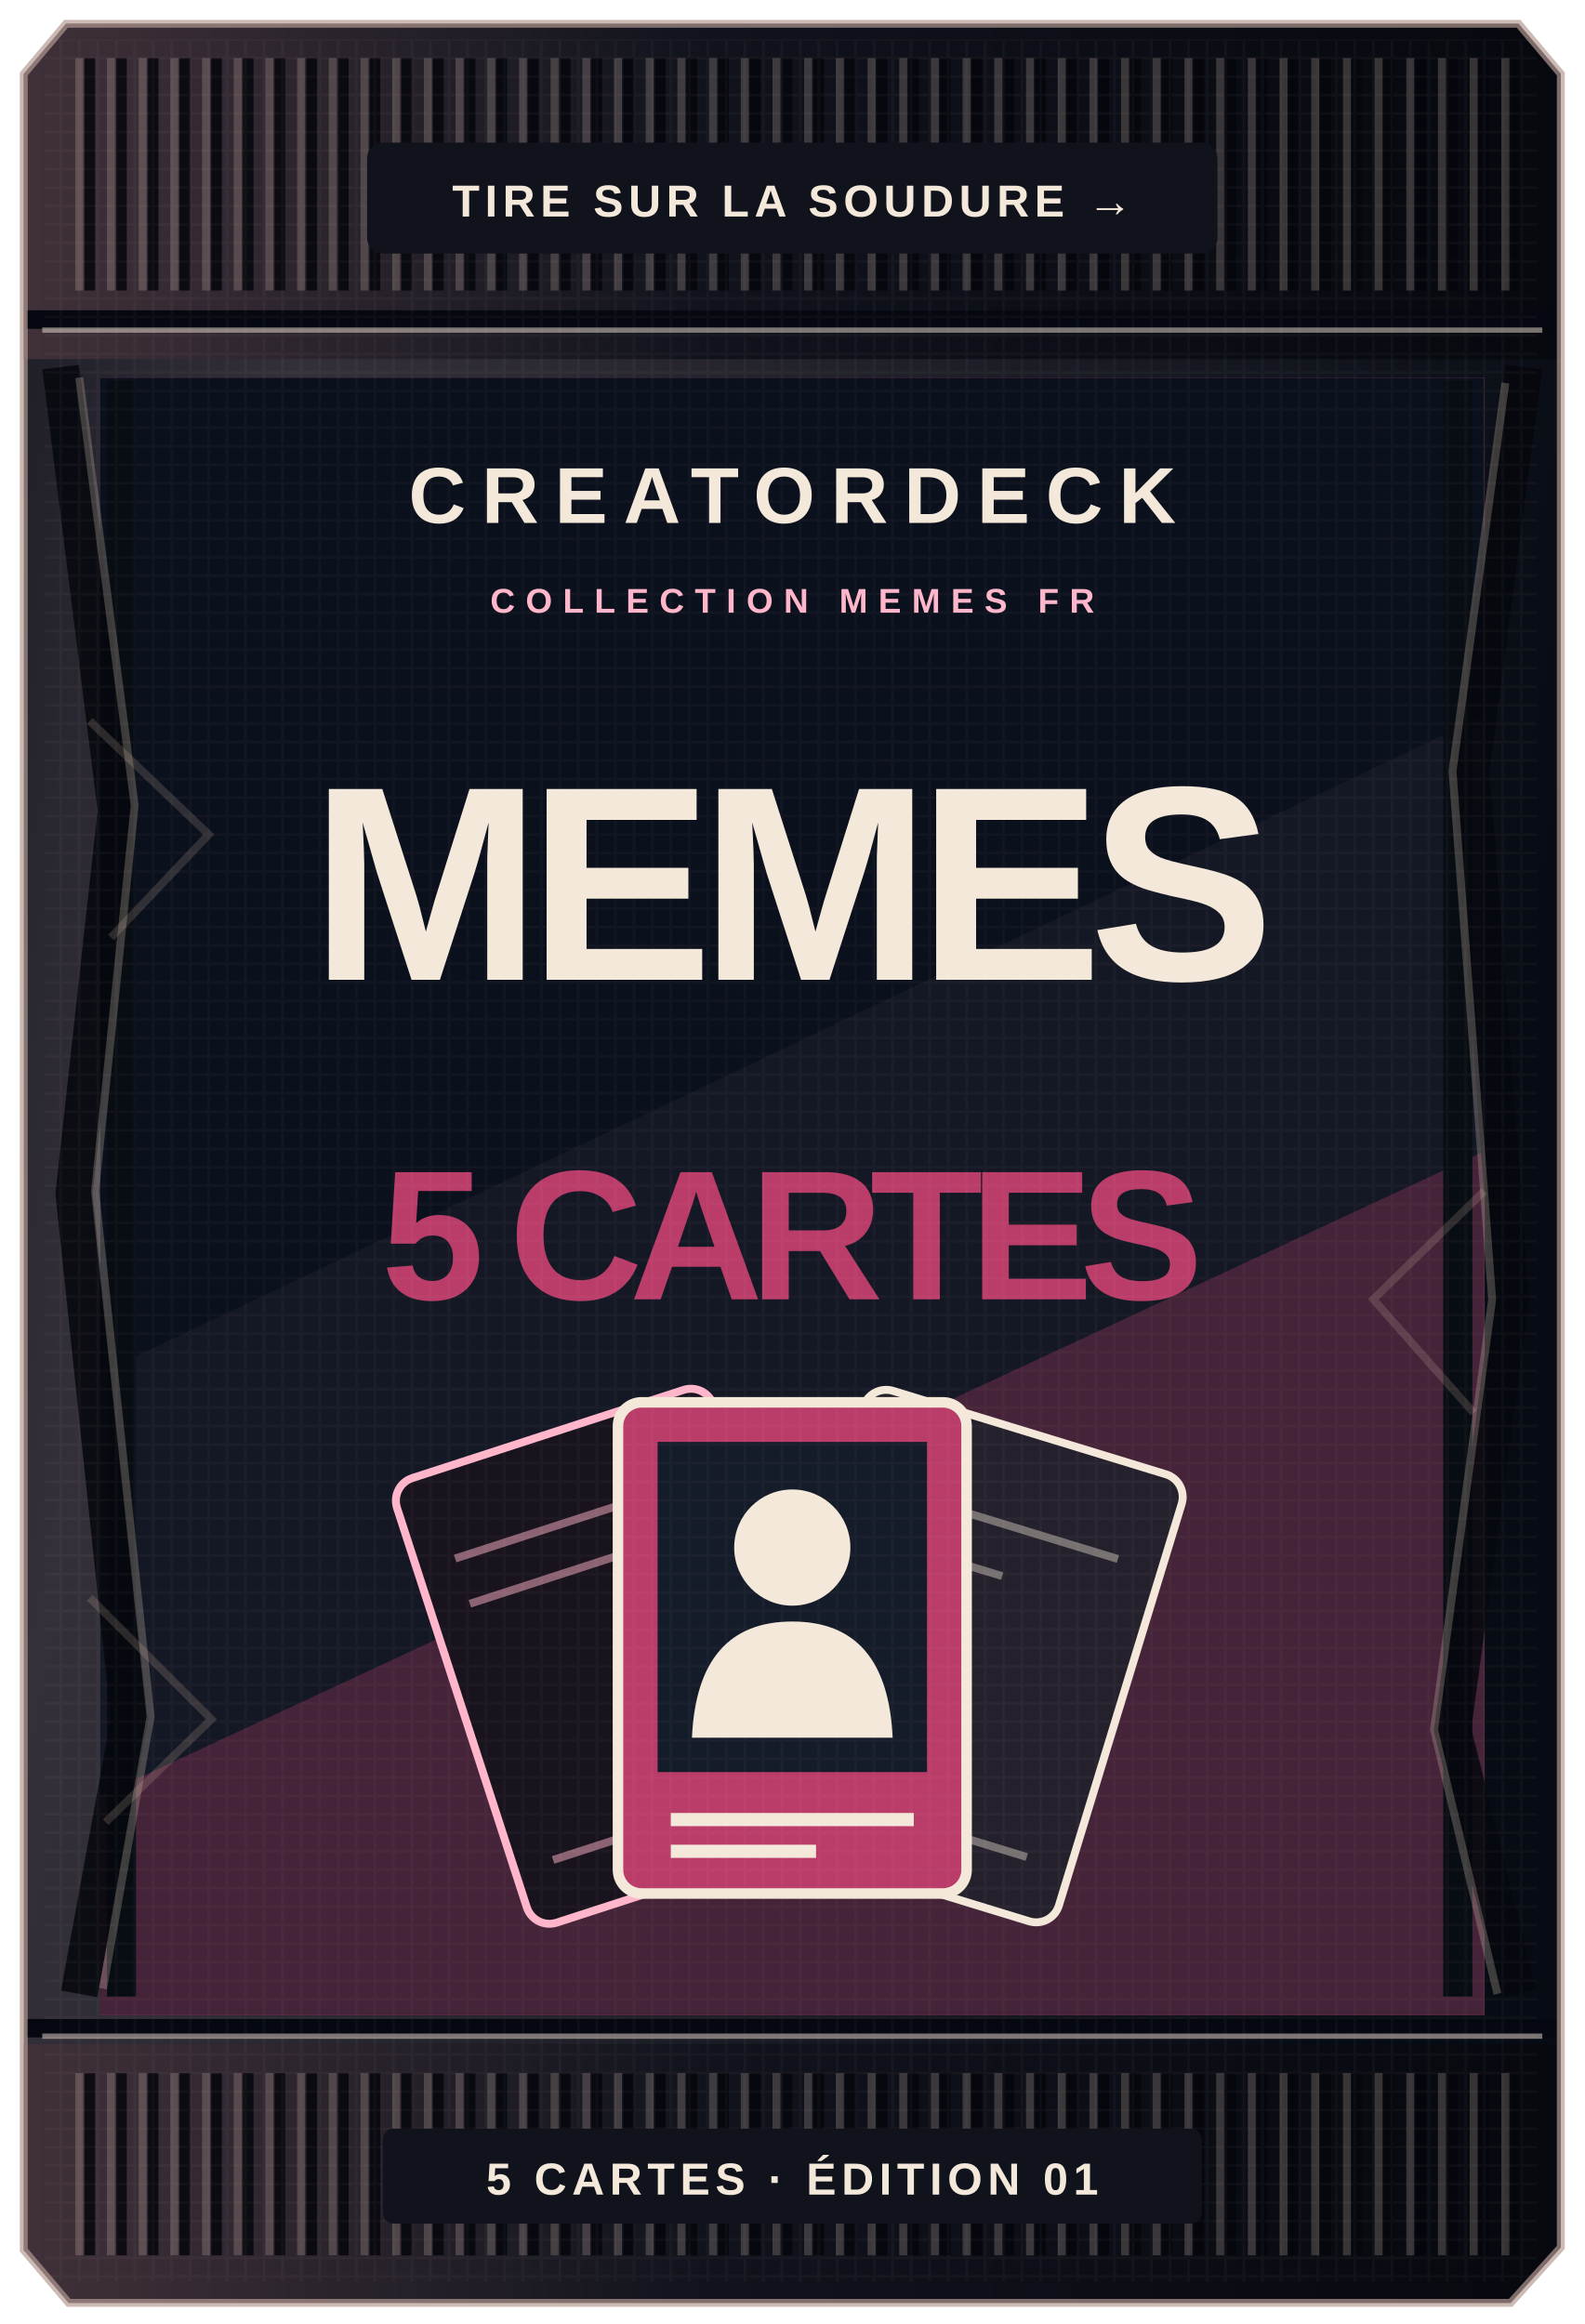
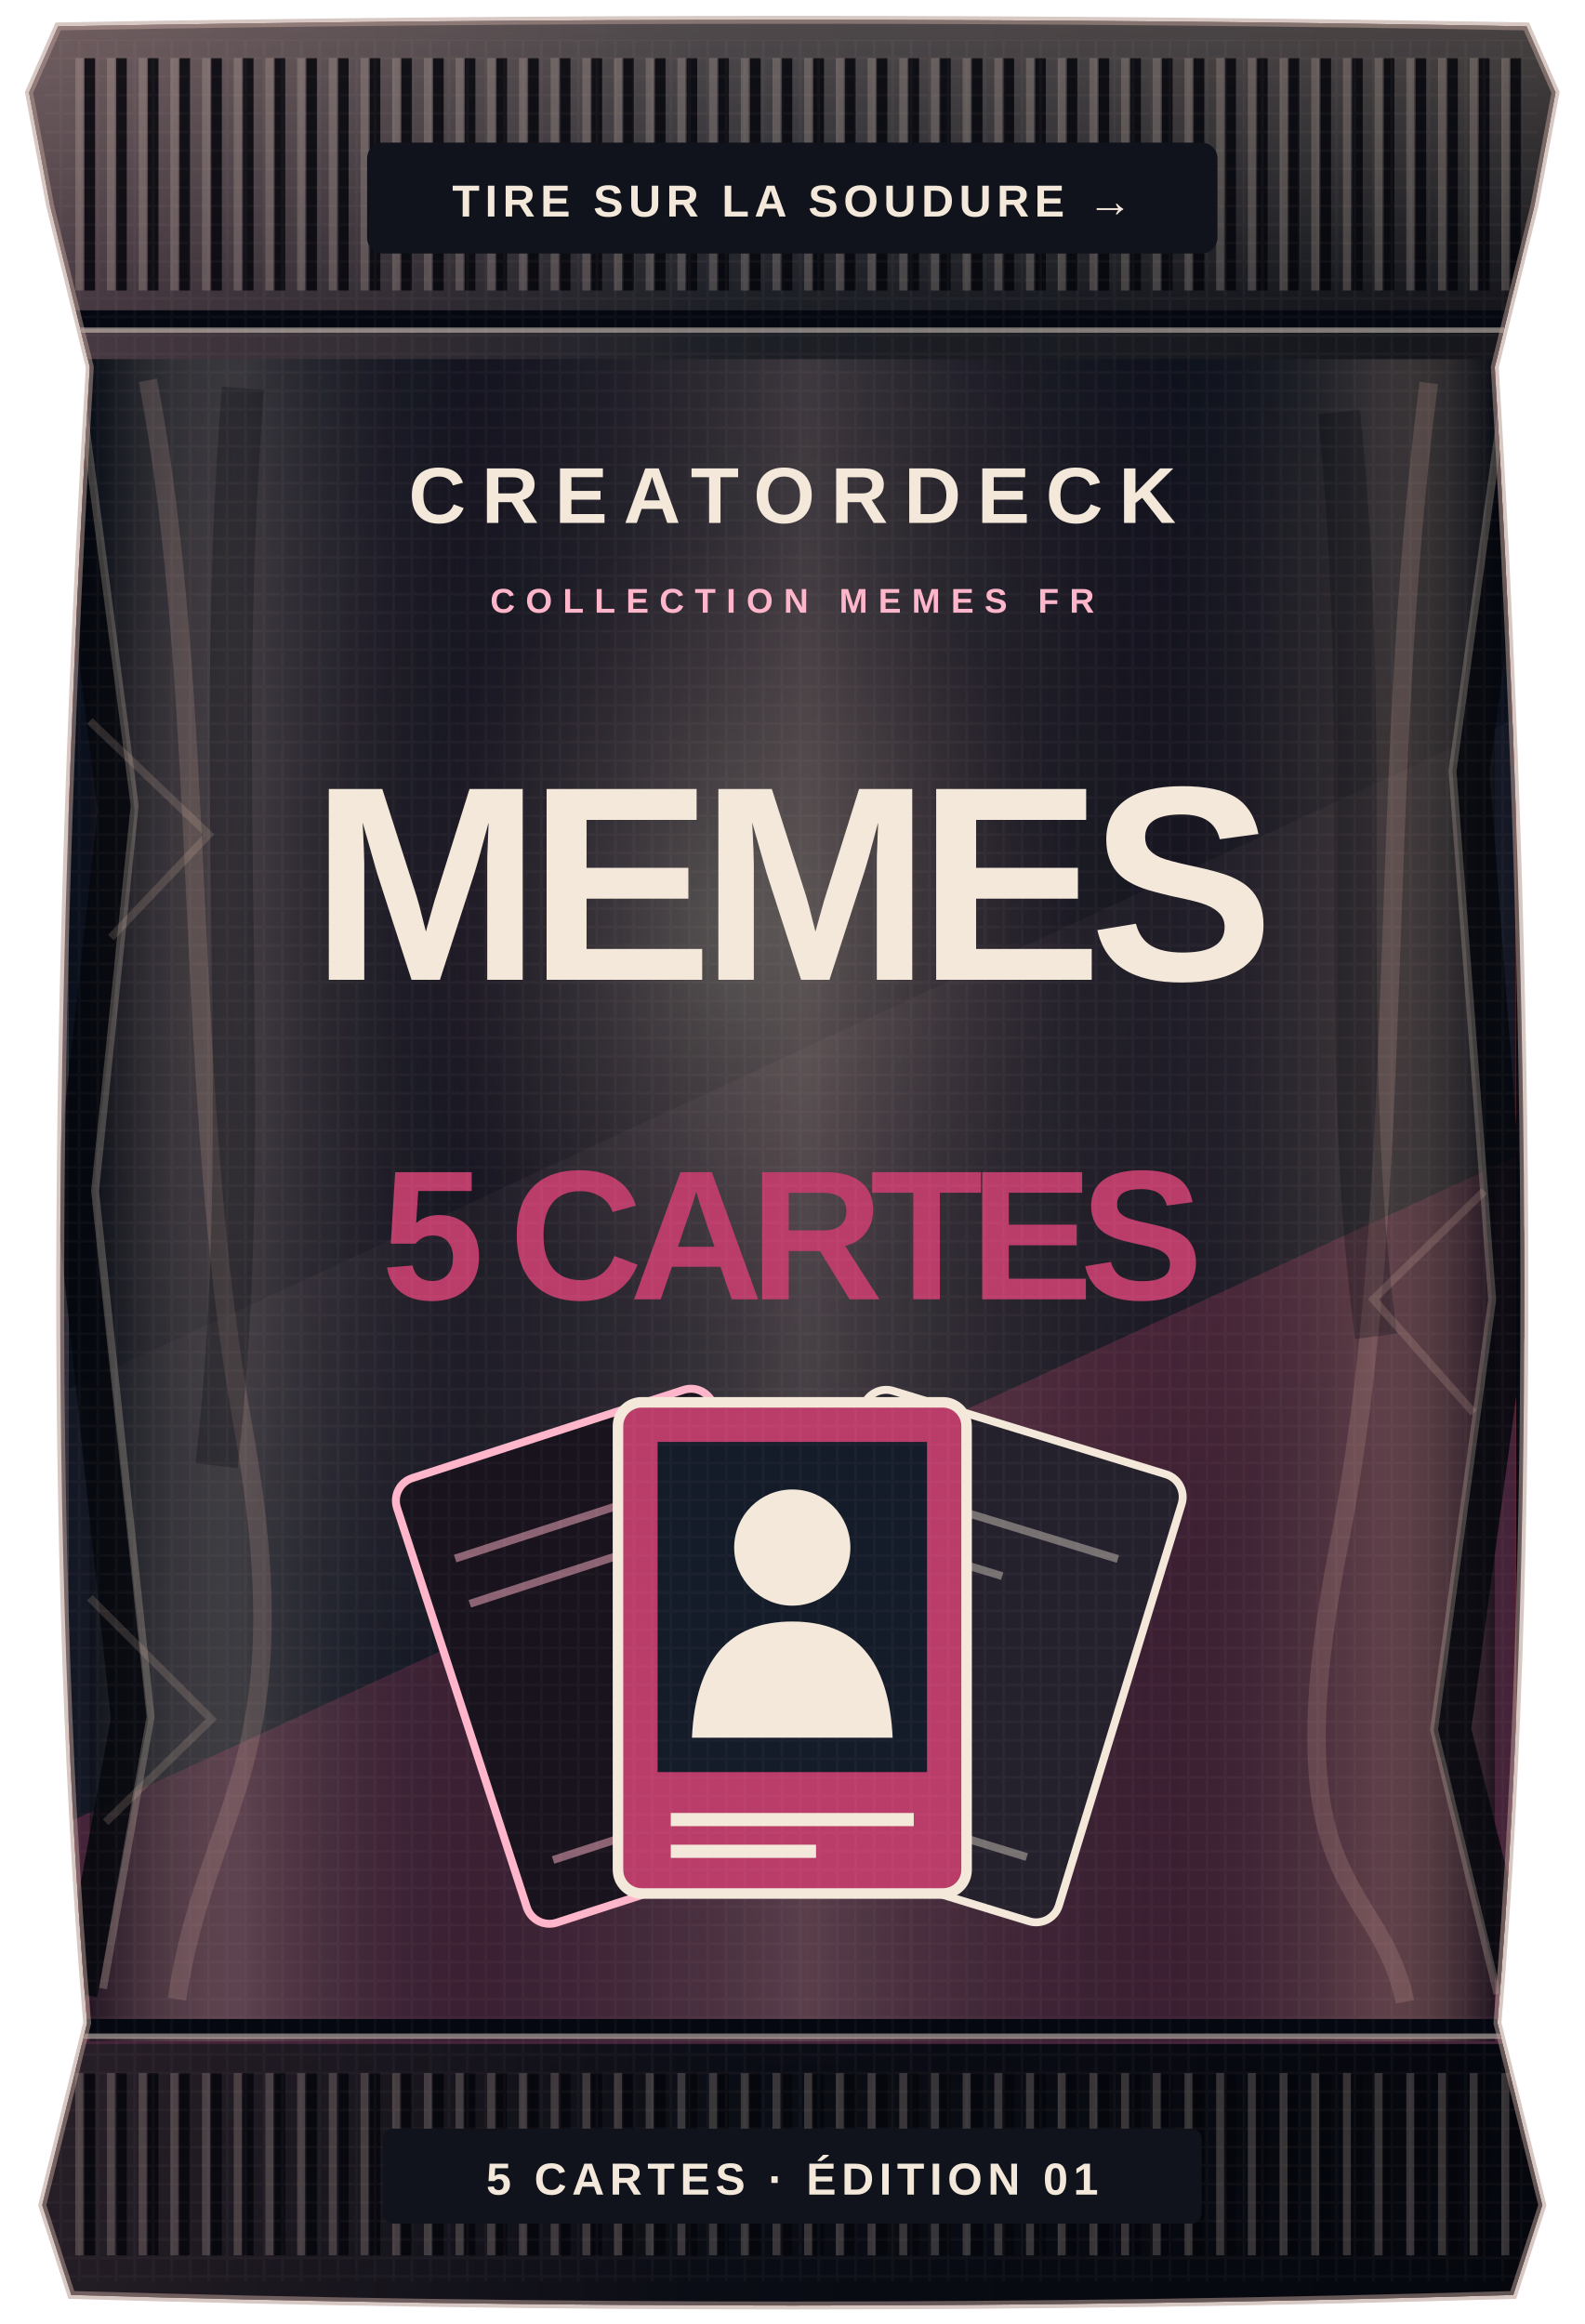
<svg xmlns="http://www.w3.org/2000/svg" width="600" height="880" viewBox="0 0 600 880">
  <defs>
    <clipPath id="pouch">
-       <path d="M25 9H575L591 28V851L572 872H26L9 852V28Z" />
+       <path d="M22 10Q300 5 578 10L589 35L581 78L566 139C577 322 584 563 567 766L584 835L573 869Q300 877 27 869L16 835L33 766C16 563 23 322 34 139L19 78L11 35Z" />
    </clipPath>
    <linearGradient id="paper" x1="0" y1="0" x2="1" y2=".3">
      <stop stop-color="#181922" />
      <stop offset=".22" stop-color="#34303a" />
      <stop offset=".72" stop-color="#161921" />
      <stop offset="1" stop-color="#070b13" />
    </linearGradient>
    <linearGradient id="edge">
      <stop stop-color="#42323b" />
      <stop offset=".45" stop-color="#10131c" />
      <stop offset="1" stop-color="#06080e" />
    </linearGradient>
    <pattern id="grain" width="7" height="7" patternUnits="userSpaceOnUse">
      <path d="M0 1h7 M2 0v7" stroke="#eadfd3" stroke-opacity=".035" stroke-width="1" />
    </pattern>
+     <linearGradient id="filmVolume">
+       <stop stop-color="#02050b" stop-opacity=".5" />
+       <stop offset=".11" stop-color="#f4d9c9" stop-opacity=".22" />
+       <stop offset=".27" stop-color="#111b29" stop-opacity=".04" />
+       <stop offset=".51" stop-color="#ffe7d3" stop-opacity=".18" />
+       <stop offset=".76" stop-color="#090d16" stop-opacity=".04" />
+       <stop offset=".91" stop-color="#ffcfac" stop-opacity=".2" />
+       <stop offset="1" stop-color="#01040b" stop-opacity=".59" />
+     </linearGradient>
+     <radialGradient id="filmCrown" cx=".46" cy=".34" rx=".65" ry=".7">
+       <stop stop-color="#ffe6c7" stop-opacity=".23" />
+       <stop offset=".48" stop-color="#cc6c6a" stop-opacity=".07" />
+       <stop offset="1" stop-color="#070b13" stop-opacity=".14" />
+     </radialGradient>
+     <linearGradient id="sealLight" x1="0" y1="0" x2="0" y2="1">
+       <stop stop-color="#f4d5c6" stop-opacity=".3" />
+       <stop offset=".13" stop-color="#fff1df" stop-opacity=".06" />
+       <stop offset=".58" stop-color="#02040b" stop-opacity=".12" />
+       <stop offset="1" stop-color="#02040b" stop-opacity=".46" />
+     </linearGradient>
  </defs>
  <g clip-path="url(#pouch)">
    <path d="M0 0h600v880H0Z" fill="url(#paper)" />
-     <path d="M38 143H562V763H38Z" fill="#ba3c69" />
-     <path d="M38 143H562V285L38 556Z" fill="#0a101c" />
-     <path d="M38 520L562 271V763H38Z" fill="#141824" />
-     <path d="M38 680L562 436V763H38Z" fill="#ba3c69" opacity=".3" />
-     <path d="M46 144V756 M552 144V756" stroke="#080c13" stroke-width="11" />
+     <path d="M26 126H574V784H26Z" fill="#e9503a" />
+     <path d="M26 126H574V280L26 563Z" fill="#0a101c" />
+     <path d="M26 526L574 272V784H26Z" fill="#141824" />
+     <path d="M26 690L574 438V784H26Z" fill="#ba3c69" opacity=".3" />
+     <path d="M34 134H566V773H34Z" fill="url(#filmVolume)" />
+     <path d="M34 134H566V773H34Z" fill="url(#filmCrown)" />
+     <path d="M56 144C79 265 69 412 92 540S78 683 67 757M541 145C521 300 533 452 507 585S522 710 532 758" fill="none" stroke="#f8c6b1" stroke-opacity=".16" stroke-width="7" />
+     <path d="M92 147C80 299 97 424 82 555M507 156C520 282 506 391 521 506" fill="none" stroke="#070911" stroke-opacity=".28" stroke-width="16" />
    <text x="300" y="198" fill="#f3e8d9" font-family="Arial, sans-serif" font-size="30" font-weight="900" letter-spacing="6" text-anchor="middle">CREATORDECK</text>
    <text x="300" y="232" fill="#ffb5ca" font-family="Arial, sans-serif" font-size="13" font-weight="700" letter-spacing="4" text-anchor="middle">COLLECTION MEMES FR</text>
    <text x="300" y="371" fill="#f3e8d9" font-family="Arial Black, Arial, sans-serif" font-size="105" font-weight="900" letter-spacing="-5" text-anchor="middle">MEMES</text>
    <text x="300" y="492" fill="#ba3c69" font-family="Arial Black, Arial, sans-serif" font-size="70" font-weight="900" letter-spacing="-5" text-anchor="middle">5 CARTES</text>
    <g transform="translate(300 640)">
      <g transform="translate(-61 0) rotate(-18)">
        <rect x="-63" y="-102" width="126" height="177" rx="9" fill="#18131d" stroke="#ffb5ca" stroke-width="3" />
        <path d="M-48 -68h96 M-48 -50h64 M-48 52h96" stroke="#ffb5ca" stroke-opacity=".5" stroke-width="3" />
      </g>
      <g transform="translate(60 0) rotate(17)">
        <rect x="-63" y="-102" width="126" height="177" rx="9" fill="#24212d" stroke="#f3e8d9" stroke-width="3" />
        <path d="M-46 -66h92 M-46 -47h52 M-46 52h92" stroke="#f3e8d9" stroke-opacity=".4" stroke-width="3" />
      </g>
      <rect x="-66" y="-109" width="132" height="186" rx="9" fill="#ba3c69" stroke="#f3e8d9" stroke-width="4" />
      <path d="M-51 -94h102v125H-51Z" fill="#141b29" />
      <circle cx="0" cy="-54" r="22" fill="#f3e8d9" />
      <path d="M-38 18q2-44 38-44t38 44" fill="#f3e8d9" />
      <path d="M-46 49h92 M-46 61h55" stroke="#f3e8d9" stroke-width="5" />
    </g>
    <path d="M0 0H600V136H0Z M0 774H600V880H0Z" fill="url(#edge)" />
+     <path d="M0 0H600V136H0Z M0 774H600V880H0Z" fill="url(#sealLight)" />
    <path d="M30 22v88 M30 785v69" stroke="#e2cabb" stroke-opacity=".22" stroke-width="3" />
    <path d="M34 22v88 M34 785v69" stroke="#05070c" stroke-opacity=".85" stroke-width="4" />
    <path d="M42 22v88 M42 785v69" stroke="#e2cabb" stroke-opacity=".22" stroke-width="3" />
    <path d="M46 22v88 M46 785v69" stroke="#05070c" stroke-opacity=".85" stroke-width="4" />
    <path d="M54 22v88 M54 785v69" stroke="#e2cabb" stroke-opacity=".22" stroke-width="3" />
    <path d="M58 22v88 M58 785v69" stroke="#05070c" stroke-opacity=".85" stroke-width="4" />
    <path d="M66 22v88 M66 785v69" stroke="#e2cabb" stroke-opacity=".22" stroke-width="3" />
    <path d="M70 22v88 M70 785v69" stroke="#05070c" stroke-opacity=".85" stroke-width="4" />
    <path d="M78 22v88 M78 785v69" stroke="#e2cabb" stroke-opacity=".22" stroke-width="3" />
    <path d="M82 22v88 M82 785v69" stroke="#05070c" stroke-opacity=".85" stroke-width="4" />
    <path d="M90 22v88 M90 785v69" stroke="#e2cabb" stroke-opacity=".22" stroke-width="3" />
    <path d="M94 22v88 M94 785v69" stroke="#05070c" stroke-opacity=".85" stroke-width="4" />
    <path d="M102 22v88 M102 785v69" stroke="#e2cabb" stroke-opacity=".22" stroke-width="3" />
    <path d="M106 22v88 M106 785v69" stroke="#05070c" stroke-opacity=".85" stroke-width="4" />
    <path d="M114 22v88 M114 785v69" stroke="#e2cabb" stroke-opacity=".22" stroke-width="3" />
    <path d="M118 22v88 M118 785v69" stroke="#05070c" stroke-opacity=".85" stroke-width="4" />
    <path d="M126 22v88 M126 785v69" stroke="#e2cabb" stroke-opacity=".22" stroke-width="3" />
    <path d="M130 22v88 M130 785v69" stroke="#05070c" stroke-opacity=".85" stroke-width="4" />
    <path d="M138 22v88 M138 785v69" stroke="#e2cabb" stroke-opacity=".22" stroke-width="3" />
    <path d="M142 22v88 M142 785v69" stroke="#05070c" stroke-opacity=".85" stroke-width="4" />
    <path d="M150 22v88 M150 785v69" stroke="#e2cabb" stroke-opacity=".22" stroke-width="3" />
    <path d="M154 22v88 M154 785v69" stroke="#05070c" stroke-opacity=".85" stroke-width="4" />
    <path d="M162 22v88 M162 785v69" stroke="#e2cabb" stroke-opacity=".22" stroke-width="3" />
    <path d="M166 22v88 M166 785v69" stroke="#05070c" stroke-opacity=".85" stroke-width="4" />
    <path d="M174 22v88 M174 785v69" stroke="#e2cabb" stroke-opacity=".22" stroke-width="3" />
    <path d="M178 22v88 M178 785v69" stroke="#05070c" stroke-opacity=".85" stroke-width="4" />
    <path d="M186 22v88 M186 785v69" stroke="#e2cabb" stroke-opacity=".22" stroke-width="3" />
    <path d="M190 22v88 M190 785v69" stroke="#05070c" stroke-opacity=".85" stroke-width="4" />
    <path d="M198 22v88 M198 785v69" stroke="#e2cabb" stroke-opacity=".22" stroke-width="3" />
    <path d="M202 22v88 M202 785v69" stroke="#05070c" stroke-opacity=".85" stroke-width="4" />
    <path d="M210 22v88 M210 785v69" stroke="#e2cabb" stroke-opacity=".22" stroke-width="3" />
    <path d="M214 22v88 M214 785v69" stroke="#05070c" stroke-opacity=".85" stroke-width="4" />
    <path d="M222 22v88 M222 785v69" stroke="#e2cabb" stroke-opacity=".22" stroke-width="3" />
    <path d="M226 22v88 M226 785v69" stroke="#05070c" stroke-opacity=".85" stroke-width="4" />
    <path d="M234 22v88 M234 785v69" stroke="#e2cabb" stroke-opacity=".22" stroke-width="3" />
    <path d="M238 22v88 M238 785v69" stroke="#05070c" stroke-opacity=".85" stroke-width="4" />
    <path d="M246 22v88 M246 785v69" stroke="#e2cabb" stroke-opacity=".22" stroke-width="3" />
    <path d="M250 22v88 M250 785v69" stroke="#05070c" stroke-opacity=".85" stroke-width="4" />
    <path d="M258 22v88 M258 785v69" stroke="#e2cabb" stroke-opacity=".22" stroke-width="3" />
    <path d="M262 22v88 M262 785v69" stroke="#05070c" stroke-opacity=".85" stroke-width="4" />
    <path d="M270 22v88 M270 785v69" stroke="#e2cabb" stroke-opacity=".22" stroke-width="3" />
    <path d="M274 22v88 M274 785v69" stroke="#05070c" stroke-opacity=".85" stroke-width="4" />
    <path d="M282 22v88 M282 785v69" stroke="#e2cabb" stroke-opacity=".22" stroke-width="3" />
    <path d="M286 22v88 M286 785v69" stroke="#05070c" stroke-opacity=".85" stroke-width="4" />
    <path d="M294 22v88 M294 785v69" stroke="#e2cabb" stroke-opacity=".22" stroke-width="3" />
    <path d="M298 22v88 M298 785v69" stroke="#05070c" stroke-opacity=".85" stroke-width="4" />
    <path d="M306 22v88 M306 785v69" stroke="#e2cabb" stroke-opacity=".22" stroke-width="3" />
    <path d="M310 22v88 M310 785v69" stroke="#05070c" stroke-opacity=".85" stroke-width="4" />
    <path d="M318 22v88 M318 785v69" stroke="#e2cabb" stroke-opacity=".22" stroke-width="3" />
    <path d="M322 22v88 M322 785v69" stroke="#05070c" stroke-opacity=".85" stroke-width="4" />
    <path d="M330 22v88 M330 785v69" stroke="#e2cabb" stroke-opacity=".22" stroke-width="3" />
    <path d="M334 22v88 M334 785v69" stroke="#05070c" stroke-opacity=".85" stroke-width="4" />
    <path d="M342 22v88 M342 785v69" stroke="#e2cabb" stroke-opacity=".22" stroke-width="3" />
    <path d="M346 22v88 M346 785v69" stroke="#05070c" stroke-opacity=".85" stroke-width="4" />
    <path d="M354 22v88 M354 785v69" stroke="#e2cabb" stroke-opacity=".22" stroke-width="3" />
    <path d="M358 22v88 M358 785v69" stroke="#05070c" stroke-opacity=".85" stroke-width="4" />
    <path d="M366 22v88 M366 785v69" stroke="#e2cabb" stroke-opacity=".22" stroke-width="3" />
    <path d="M370 22v88 M370 785v69" stroke="#05070c" stroke-opacity=".85" stroke-width="4" />
    <path d="M378 22v88 M378 785v69" stroke="#e2cabb" stroke-opacity=".22" stroke-width="3" />
    <path d="M382 22v88 M382 785v69" stroke="#05070c" stroke-opacity=".85" stroke-width="4" />
    <path d="M390 22v88 M390 785v69" stroke="#e2cabb" stroke-opacity=".22" stroke-width="3" />
    <path d="M394 22v88 M394 785v69" stroke="#05070c" stroke-opacity=".85" stroke-width="4" />
    <path d="M402 22v88 M402 785v69" stroke="#e2cabb" stroke-opacity=".22" stroke-width="3" />
    <path d="M406 22v88 M406 785v69" stroke="#05070c" stroke-opacity=".85" stroke-width="4" />
    <path d="M414 22v88 M414 785v69" stroke="#e2cabb" stroke-opacity=".22" stroke-width="3" />
    <path d="M418 22v88 M418 785v69" stroke="#05070c" stroke-opacity=".85" stroke-width="4" />
    <path d="M426 22v88 M426 785v69" stroke="#e2cabb" stroke-opacity=".22" stroke-width="3" />
    <path d="M430 22v88 M430 785v69" stroke="#05070c" stroke-opacity=".85" stroke-width="4" />
    <path d="M438 22v88 M438 785v69" stroke="#e2cabb" stroke-opacity=".22" stroke-width="3" />
    <path d="M442 22v88 M442 785v69" stroke="#05070c" stroke-opacity=".85" stroke-width="4" />
    <path d="M450 22v88 M450 785v69" stroke="#e2cabb" stroke-opacity=".22" stroke-width="3" />
    <path d="M454 22v88 M454 785v69" stroke="#05070c" stroke-opacity=".85" stroke-width="4" />
    <path d="M462 22v88 M462 785v69" stroke="#e2cabb" stroke-opacity=".22" stroke-width="3" />
    <path d="M466 22v88 M466 785v69" stroke="#05070c" stroke-opacity=".85" stroke-width="4" />
    <path d="M474 22v88 M474 785v69" stroke="#e2cabb" stroke-opacity=".22" stroke-width="3" />
    <path d="M478 22v88 M478 785v69" stroke="#05070c" stroke-opacity=".85" stroke-width="4" />
    <path d="M486 22v88 M486 785v69" stroke="#e2cabb" stroke-opacity=".22" stroke-width="3" />
    <path d="M490 22v88 M490 785v69" stroke="#05070c" stroke-opacity=".85" stroke-width="4" />
    <path d="M498 22v88 M498 785v69" stroke="#e2cabb" stroke-opacity=".22" stroke-width="3" />
    <path d="M502 22v88 M502 785v69" stroke="#05070c" stroke-opacity=".85" stroke-width="4" />
    <path d="M510 22v88 M510 785v69" stroke="#e2cabb" stroke-opacity=".22" stroke-width="3" />
    <path d="M514 22v88 M514 785v69" stroke="#05070c" stroke-opacity=".85" stroke-width="4" />
    <path d="M522 22v88 M522 785v69" stroke="#e2cabb" stroke-opacity=".22" stroke-width="3" />
    <path d="M526 22v88 M526 785v69" stroke="#05070c" stroke-opacity=".85" stroke-width="4" />
    <path d="M534 22v88 M534 785v69" stroke="#e2cabb" stroke-opacity=".22" stroke-width="3" />
    <path d="M538 22v88 M538 785v69" stroke="#05070c" stroke-opacity=".85" stroke-width="4" />
    <path d="M546 22v88 M546 785v69" stroke="#e2cabb" stroke-opacity=".22" stroke-width="3" />
    <path d="M550 22v88 M550 785v69" stroke="#05070c" stroke-opacity=".85" stroke-width="4" />
    <path d="M558 22v88 M558 785v69" stroke="#e2cabb" stroke-opacity=".22" stroke-width="3" />
    <path d="M562 22v88 M562 785v69" stroke="#05070c" stroke-opacity=".85" stroke-width="4" />
    <path d="M570 22v88 M570 785v69" stroke="#e2cabb" stroke-opacity=".22" stroke-width="3" />
    <path d="M574 22v88 M574 785v69" stroke="#05070c" stroke-opacity=".85" stroke-width="4" />
    <path d="M10 121H590 M10 768H590" stroke="#050811" stroke-width="7" />
    <path d="M16 125H584 M16 771H584" stroke="#f3e8d9" stroke-opacity=".48" stroke-width="2" />
    <path d="M23 139L44 307L28 452L49 651L30 755 M577 139L557 292L572 492L550 655L575 755" stroke="#05080e" stroke-opacity=".85" stroke-width="14" fill="none" />
    <path d="M30 143L51 305L36 451L57 650L39 753 M570 145L550 292L565 492L543 655L567 755" stroke="#e7d5c1" stroke-opacity=".25" stroke-width="3" fill="none" />
    <path d="M34 273L79 316L42 355 M562 451L520 492L558 535 M34 605L80 651L40 690" stroke="#edcab5" stroke-opacity=".17" stroke-width="3" fill="none" />
    <path d="M17 15H582V864H17Z" fill="url(#grain)" />
    <rect x="139" y="54" width="322" height="42" rx="6" fill="#11131c" />
    <text x="300" y="82" fill="#f3e8d9" font-family="Arial, sans-serif" font-size="17" font-weight="700" letter-spacing="2" text-anchor="middle">TIRE SUR LA SOUDURE →</text>
    <rect x="145" y="806" width="310" height="36" rx="4" fill="#10131c" />
    <text x="300" y="831" fill="#f3e8d9" font-family="Arial, sans-serif" font-size="17" font-weight="700" letter-spacing="2" text-anchor="middle">5 CARTES · ÉDITION 01</text>
  </g>
-   <path d="M25 9H575L591 28V851L572 872H26L9 852V28Z" fill="none" stroke="#b59a93" stroke-opacity=".68" stroke-width="3" />
+   <path d="M22 10Q300 5 578 10L589 35L581 78L566 139C577 322 584 563 567 766L584 835L573 869Q300 877 27 869L16 835L33 766C16 563 23 322 34 139L19 78L11 35Z" fill="none" stroke="#b59a93" stroke-opacity=".54" stroke-width="3" />
</svg>
